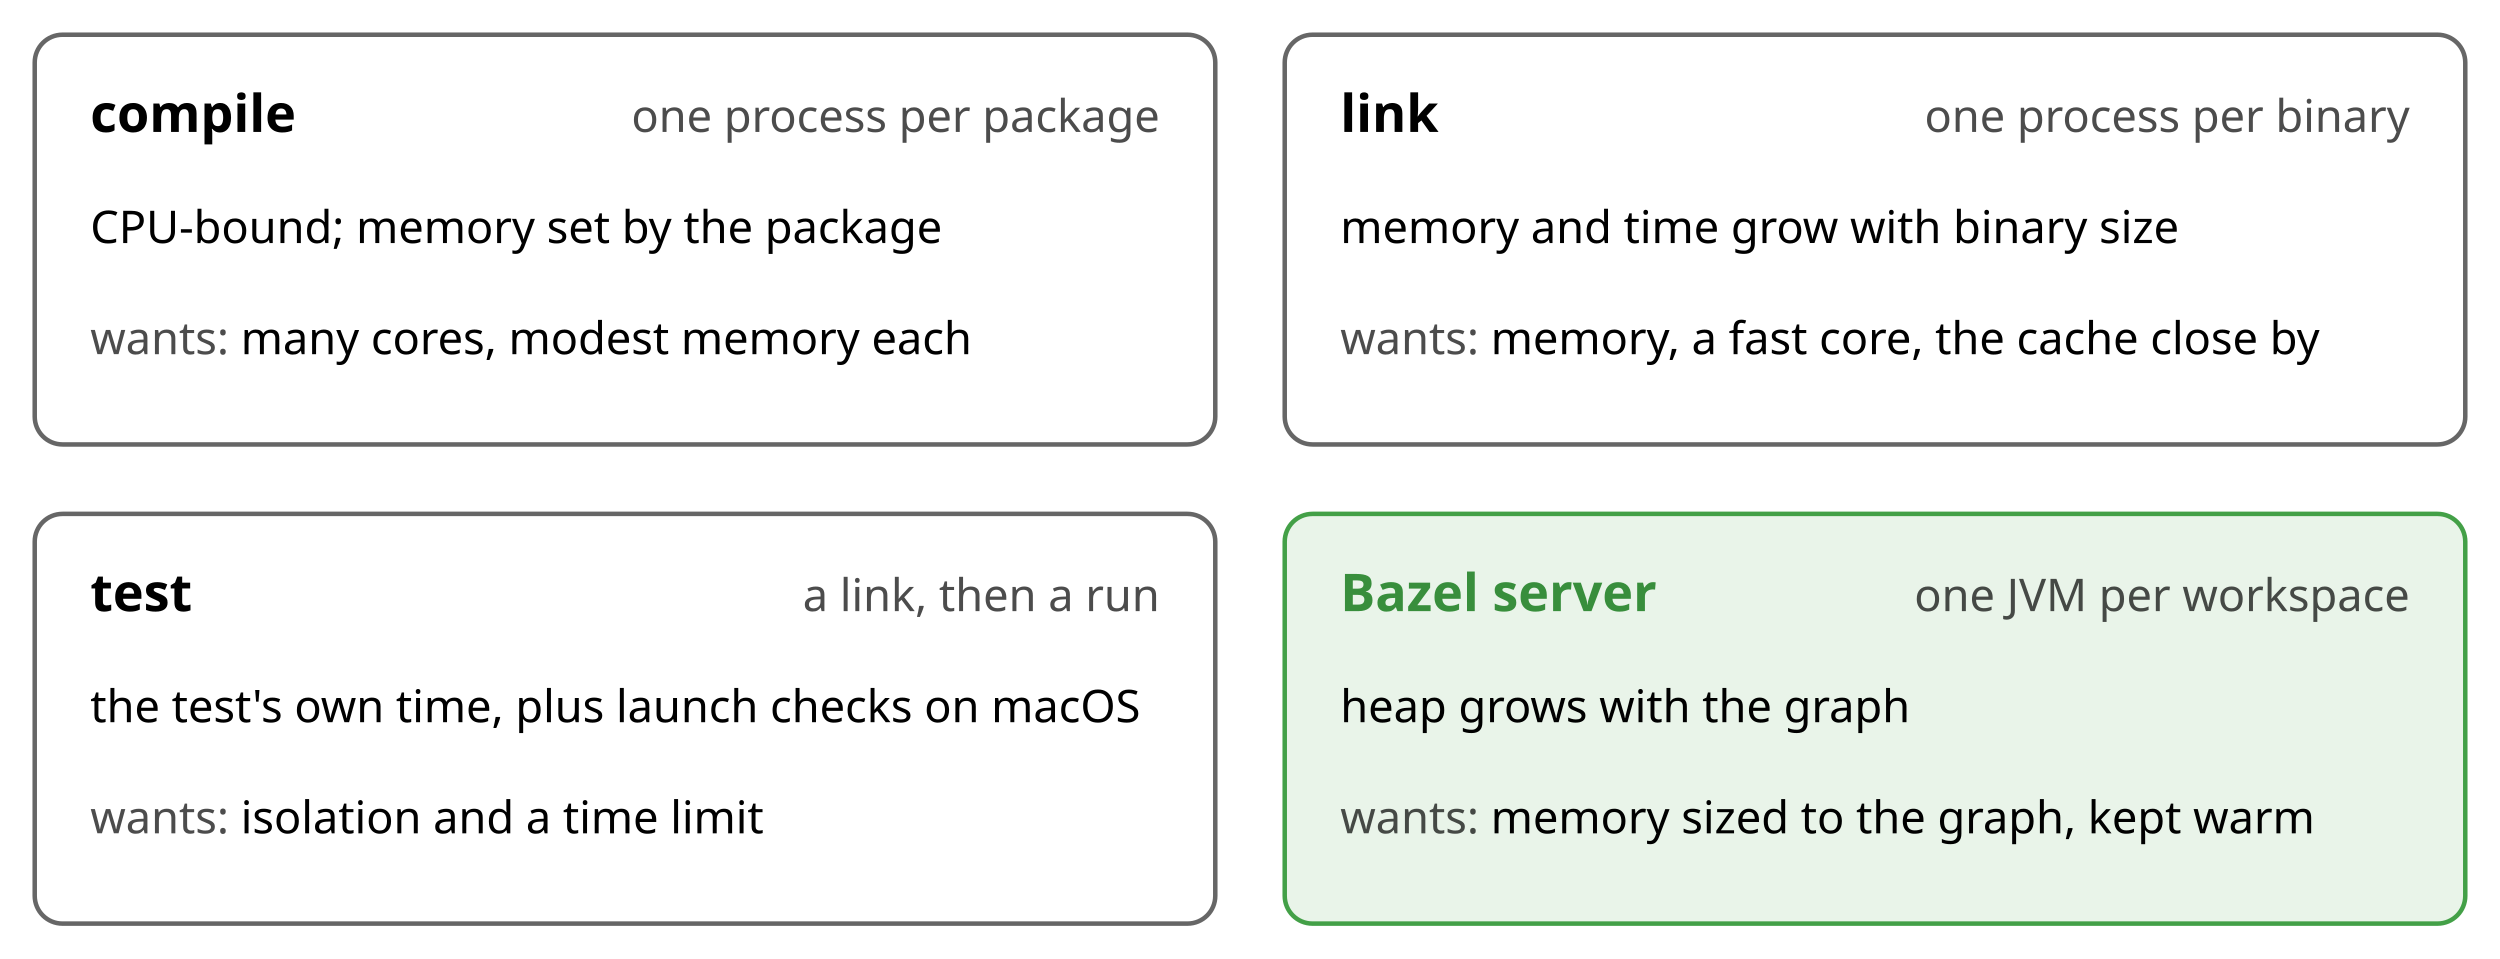
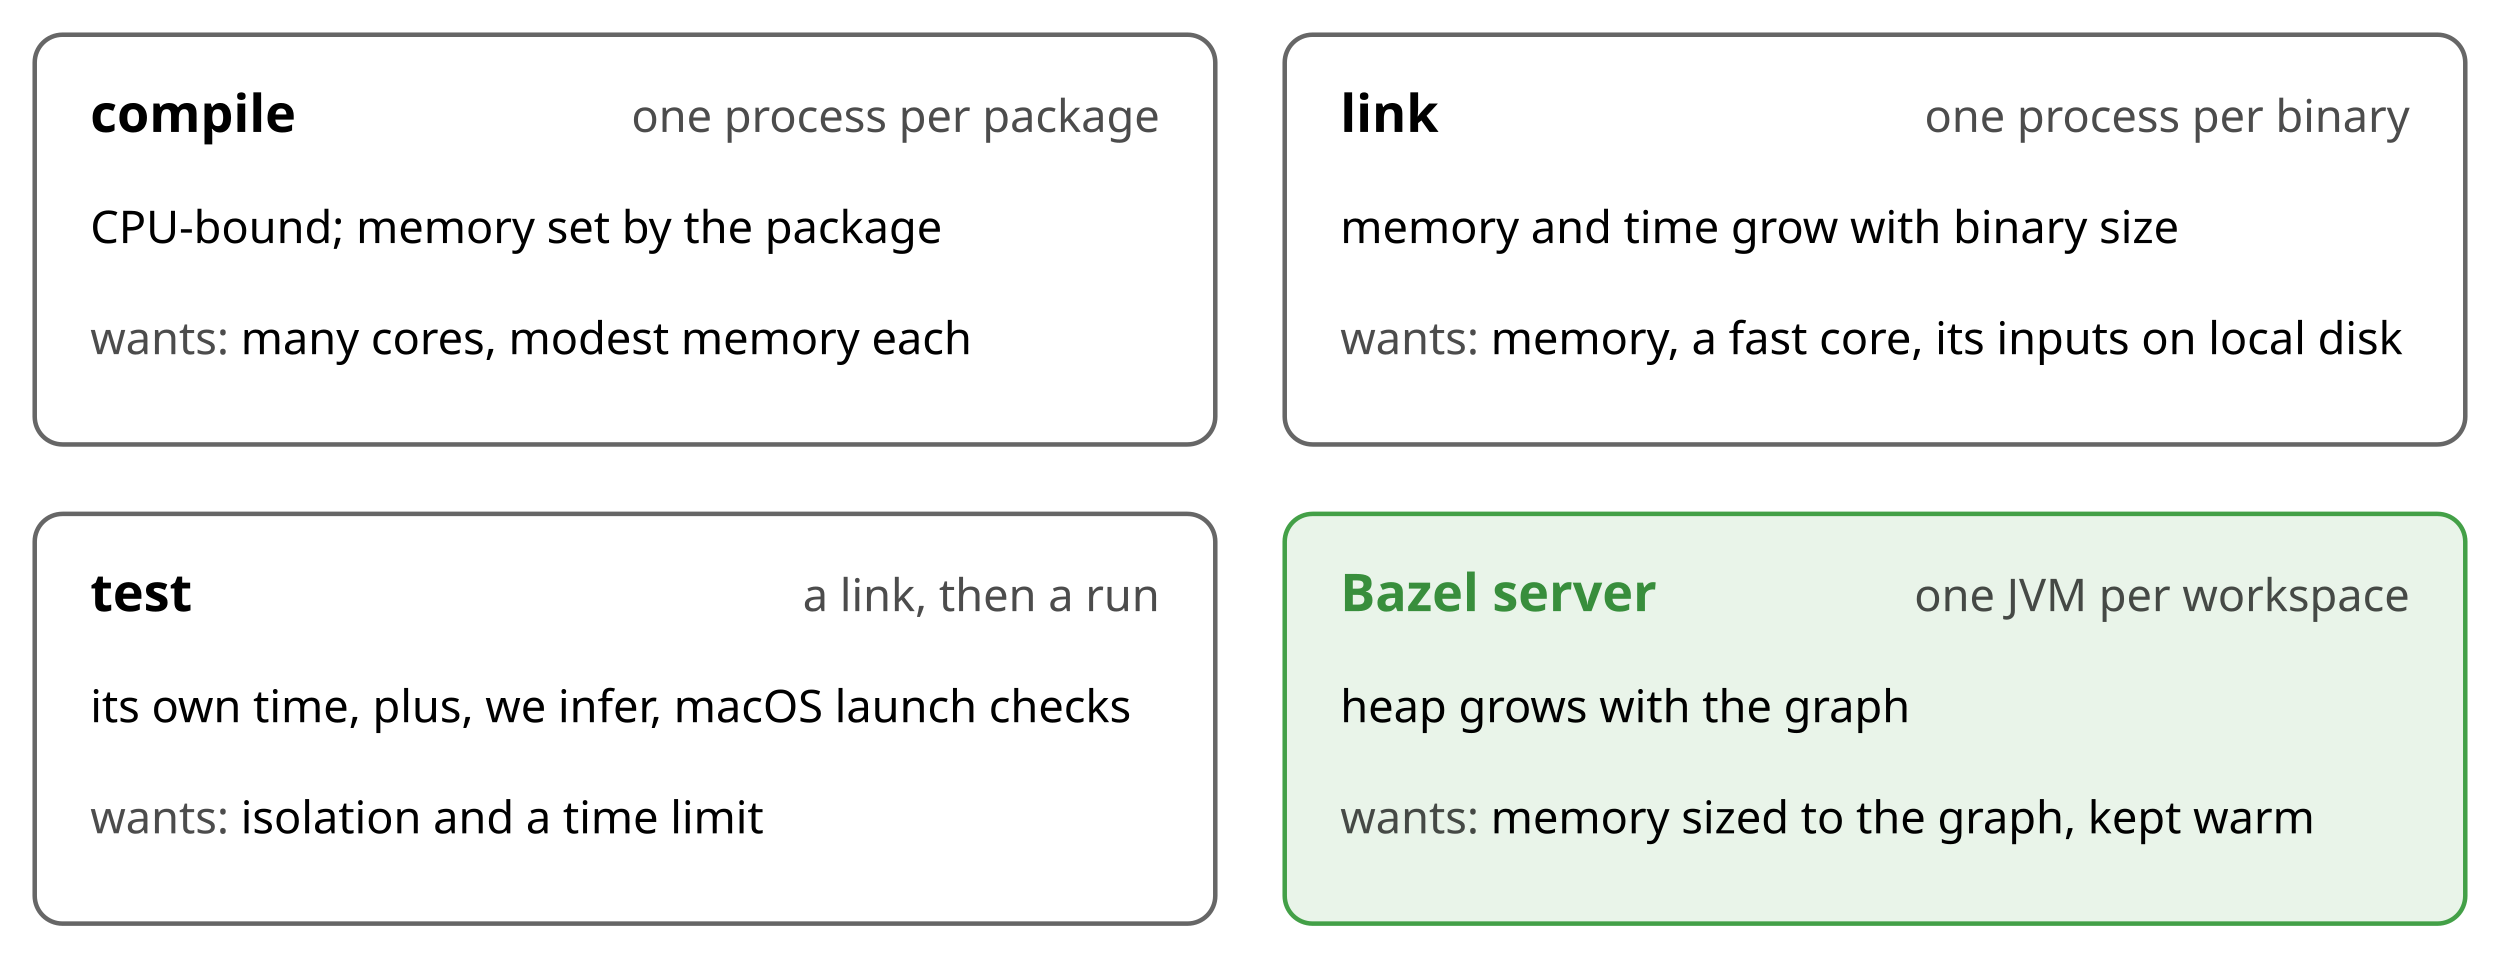
<svg xmlns="http://www.w3.org/2000/svg" viewBox="0 0 720 276" role="img" aria-labelledby="f54-title">
  <style>
    .f54 { font-family: ui-sans-serif, system-ui, sans-serif; font-size: 15px; fill: currentColor; }
    .f54-sm { font-size: 13px; }
    .f54-b { font-weight: 600; }
    .f54-dim { fill-opacity: .7; }
    .f54-card { fill: none; stroke: currentColor; stroke-opacity: .6; stroke-width: 1.3; }
    .f54-bz { fill: #43A047; fill-opacity: .12; stroke: #43A047; stroke-opacity: 1; }
    .f54-bzt { fill: #388E3C; }
  </style>
  <g class="f54">
    <rect class="f54-card" x="10" y="10" width="340" height="118" rx="8" />
    <text class="f54-b" x="26" y="38">compile</text>
    <text class="f54-sm f54-dim" x="334" y="38" text-anchor="end">one process per package</text>
    <text class="f54-sm" x="26" y="70">CPU-bound; memory set by the package</text>
    <text class="f54-sm" x="26" y="102">
      <tspan class="f54-dim">wants:</tspan> many cores, modest memory each</text>
    <rect class="f54-card" x="370" y="10" width="340" height="118" rx="8" />
    <text class="f54-b" x="386" y="38">link</text>
    <text class="f54-sm f54-dim" x="694" y="38" text-anchor="end">one process per binary</text>
    <text class="f54-sm" x="386" y="70">memory and time grow with binary size</text>
    <text class="f54-sm" x="386" y="102">
-       <tspan class="f54-dim">wants:</tspan> memory, a fast core, the cache close by</text>
+       <tspan class="f54-dim">wants:</tspan> memory, a fast core, its inputs on local disk</text>
    <rect class="f54-card" x="10" y="148" width="340" height="118" rx="8" />
    <text class="f54-b" x="26" y="176">test</text>
    <text class="f54-sm f54-dim" x="334" y="176" text-anchor="end">a link, then a run</text>
-     <text class="f54-sm" x="26" y="208">the test's own time, plus launch checks on macOS</text>
+     <text class="f54-sm" x="26" y="208">its own time, plus, we infer, macOS launch checks</text>
    <text class="f54-sm" x="26" y="240">
      <tspan class="f54-dim">wants:</tspan> isolation and a time limit</text>
    <rect class="f54-card f54-bz" x="370" y="148" width="340" height="118" rx="8" />
    <text class="f54-b f54-bzt" x="386" y="176">Bazel server</text>
    <text class="f54-sm f54-dim" x="694" y="176" text-anchor="end">one JVM per workspace</text>
    <text class="f54-sm" x="386" y="208">heap grows with the graph</text>
    <text class="f54-sm" x="386" y="240">
      <tspan class="f54-dim">wants:</tspan> memory sized to the graph, kept warm</text>
  </g>
</svg>
